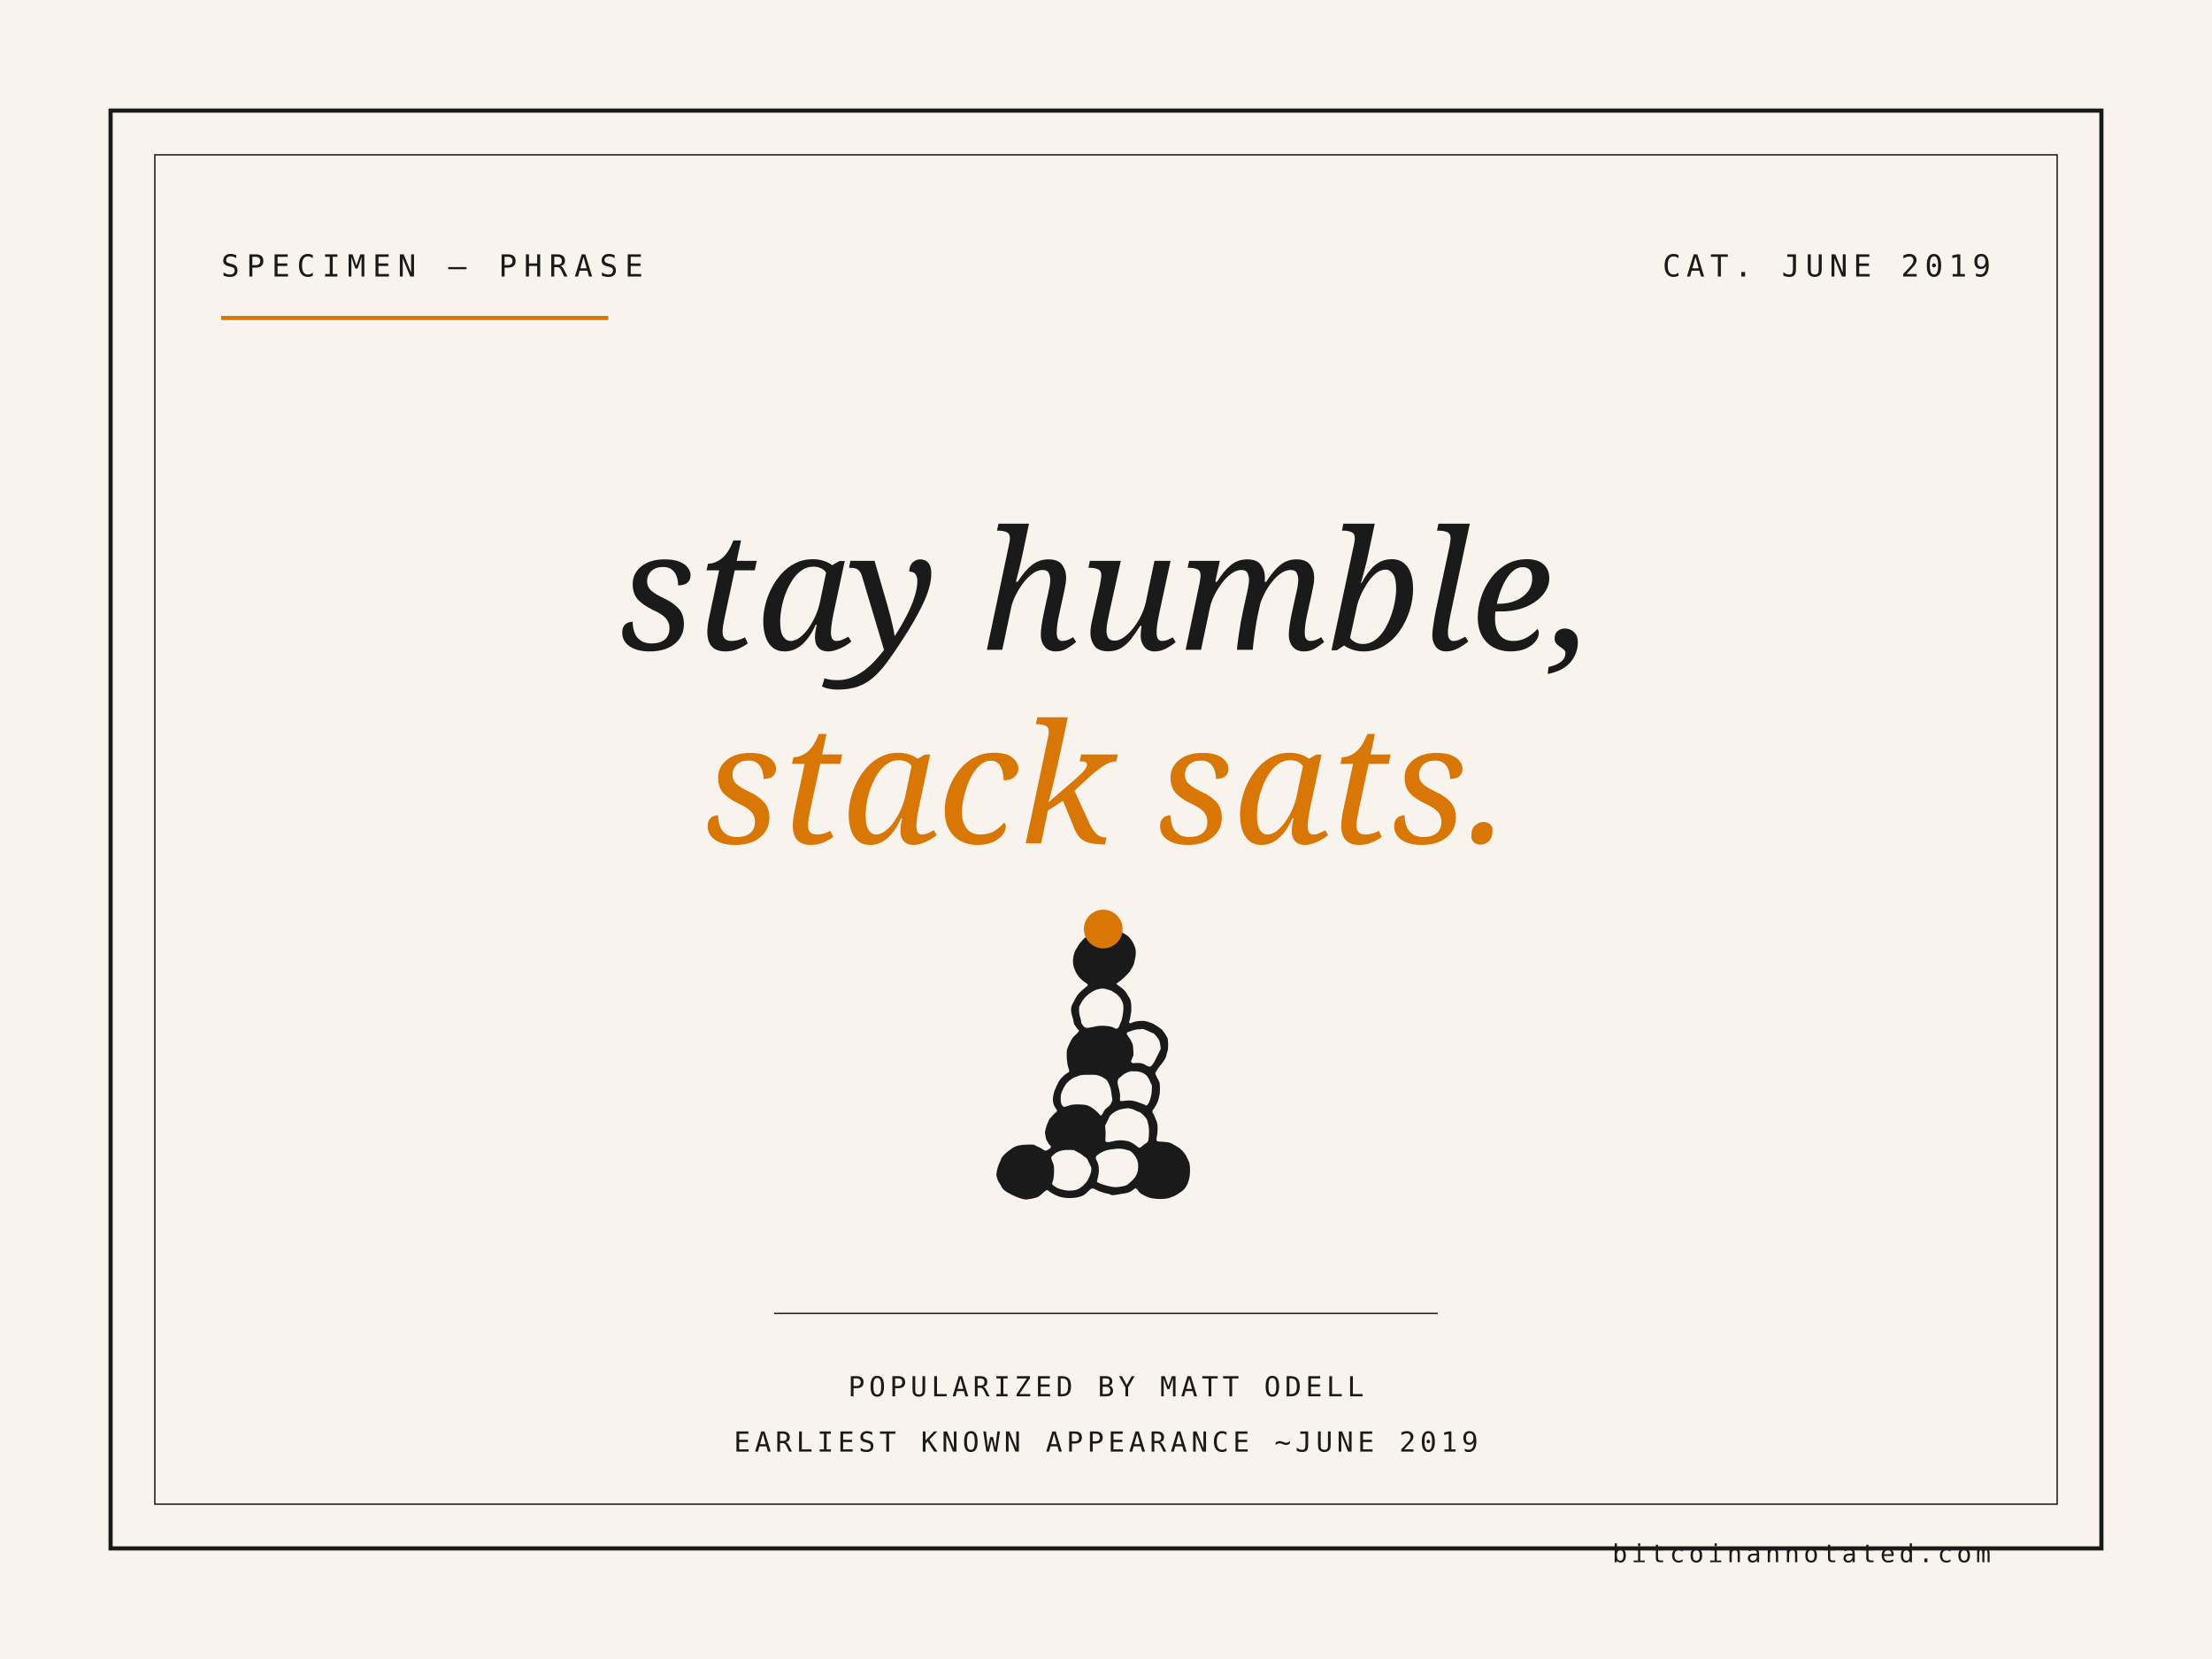
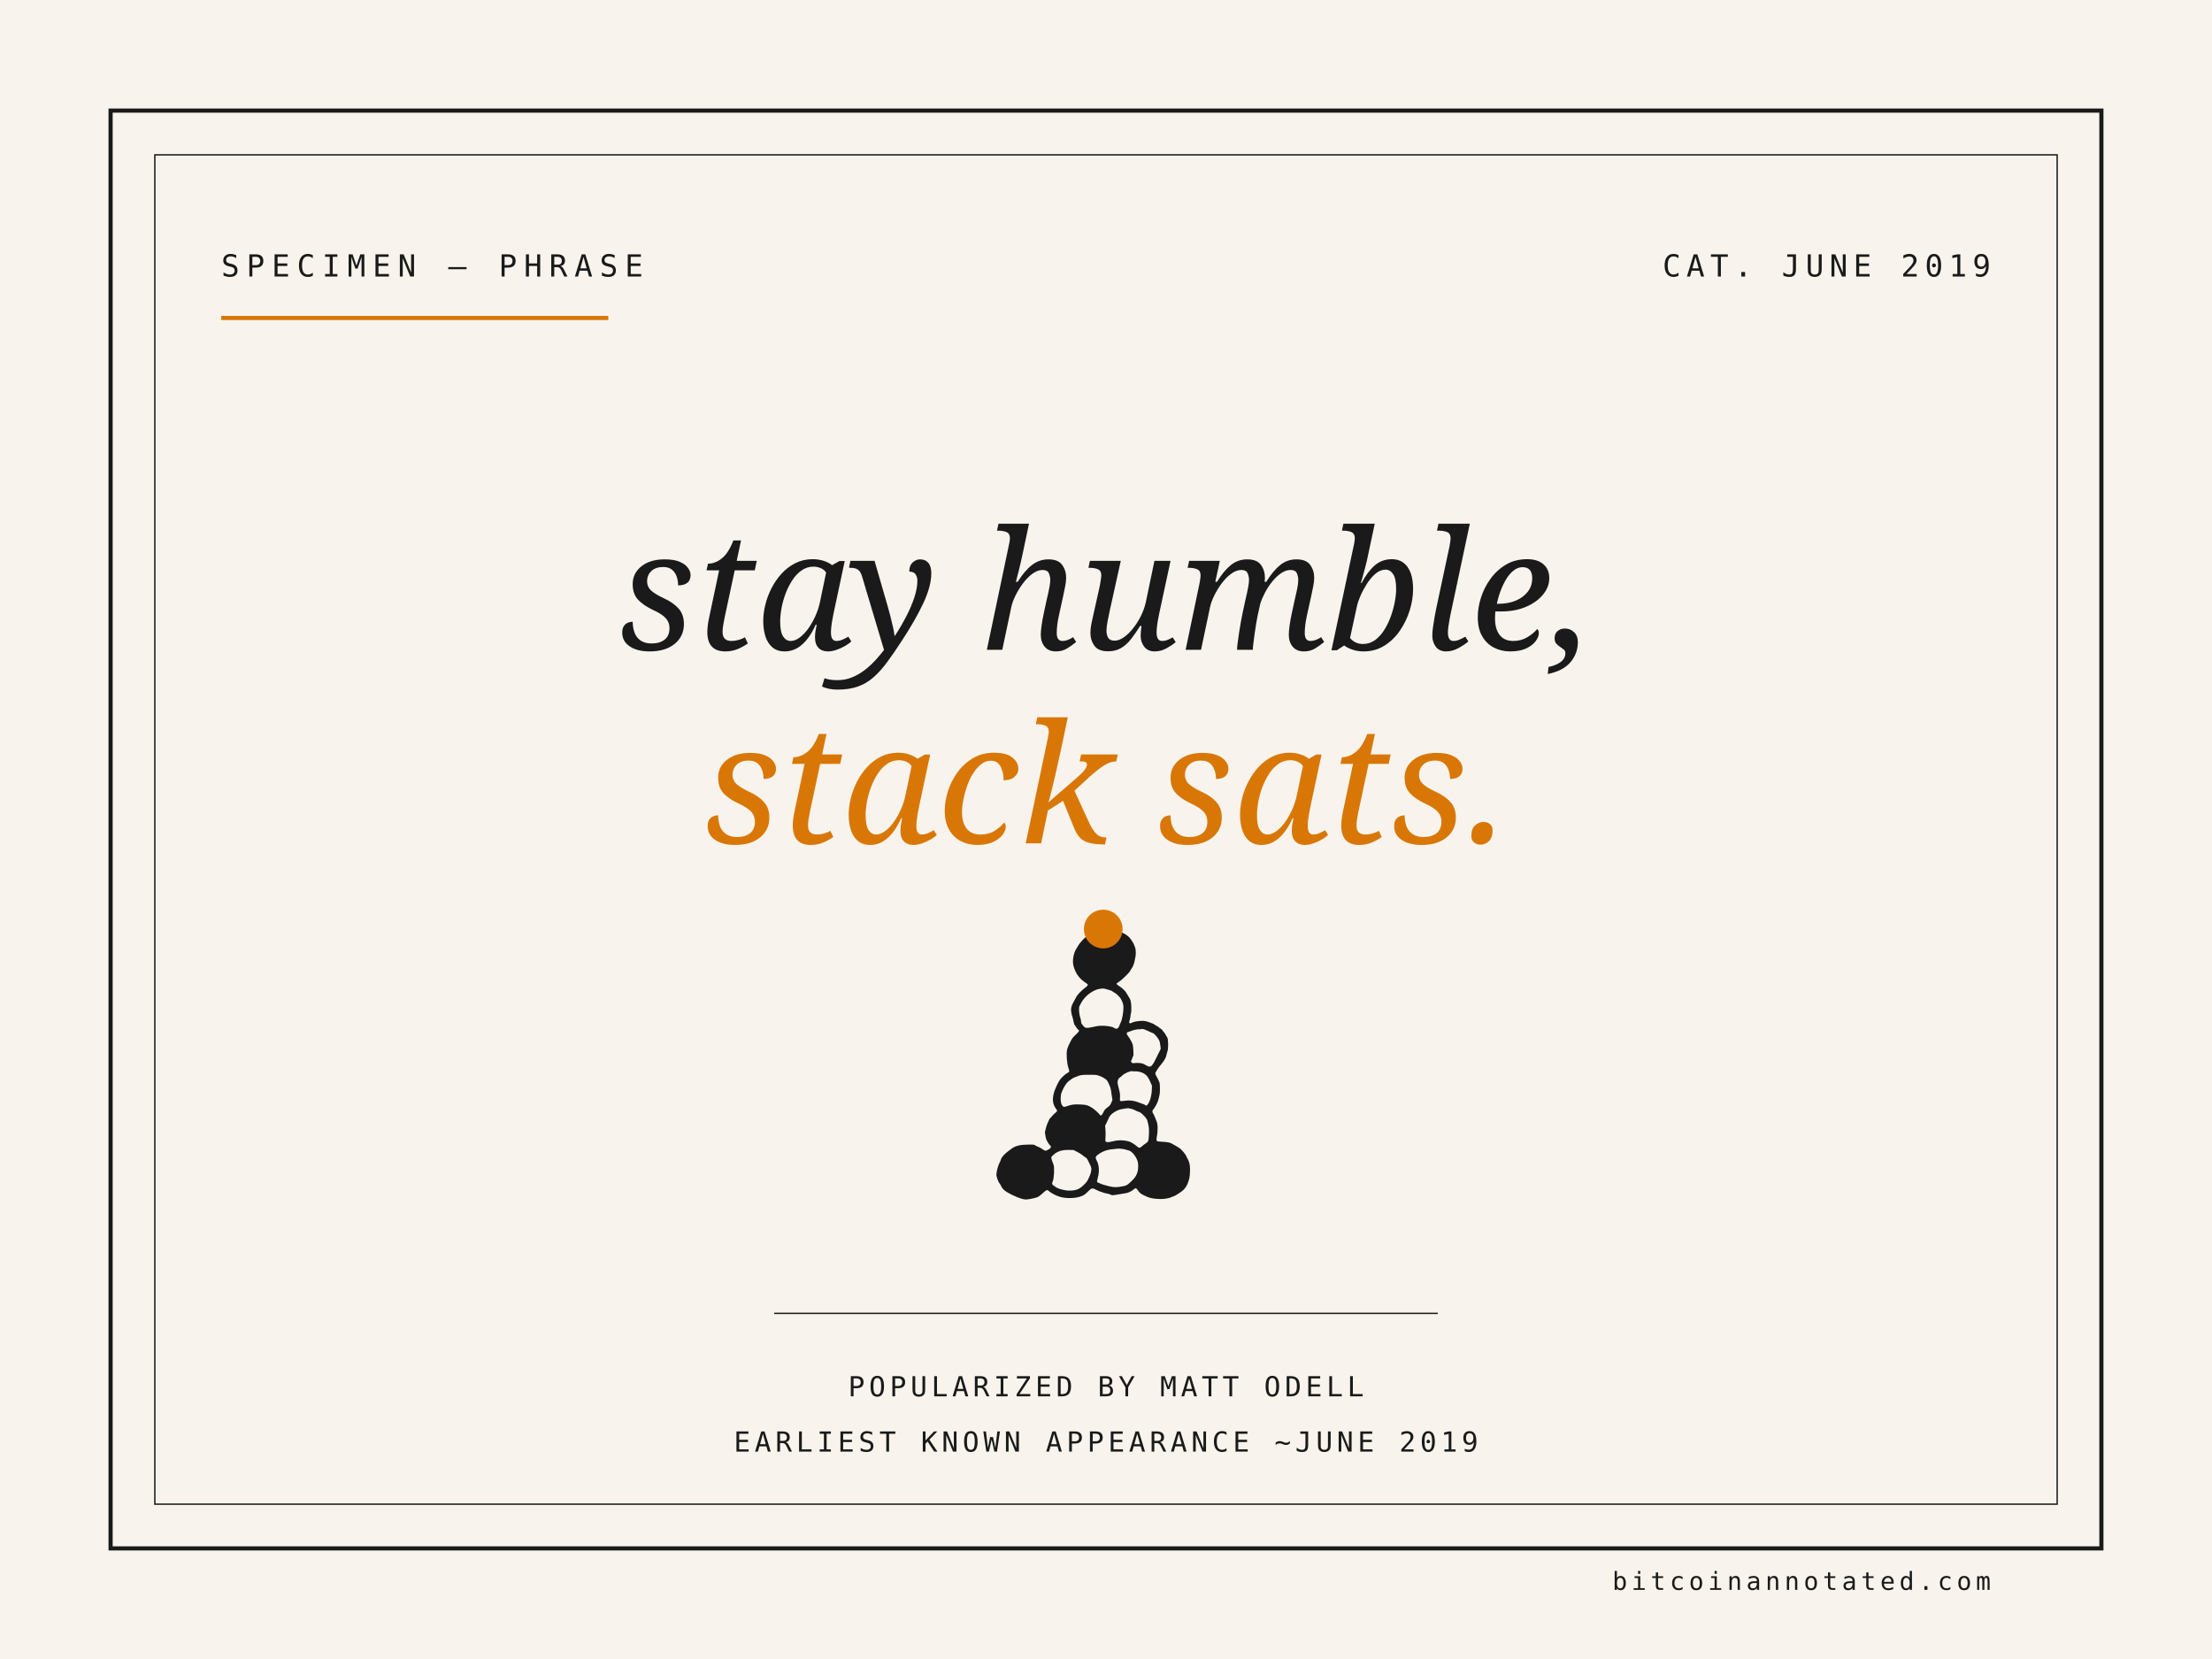
<svg xmlns="http://www.w3.org/2000/svg" viewBox="0 0 800 600" width="800" height="600">
  <rect width="800" height="600" fill="#f8f4ed" />
  <rect x="40" y="40" width="720" height="520" fill="none" stroke="#1a1a1a" stroke-width="1.5" />
  <rect x="56" y="56" width="688" height="488" fill="none" stroke="#1a1a1a" stroke-width="0.5" />
  <text x="80" y="100" font-family="JetBrains Mono, monospace" font-size="11" fill="#1a1a1a" letter-spacing="2.5">SPECIMEN — PHRASE</text>
  <line x1="80" y1="115" x2="220" y2="115" stroke="#d97706" stroke-width="1.5" />
  <text x="720" y="100" font-family="JetBrains Mono, monospace" font-size="11" fill="#1a1a1a" letter-spacing="2" text-anchor="end">CAT. JUNE 2019</text>
  <text x="400" y="235" font-family="EB Garamond, Garamond, serif" font-style="italic" font-size="60" fill="#1a1a1a" text-anchor="middle">stay humble,</text>
  <text x="400" y="305" font-family="EB Garamond, Garamond, serif" font-style="italic" font-size="60" fill="#d97706" text-anchor="middle">stack sats.</text>
  <g transform="translate(359,330) scale(0.123)">
    <g transform="translate(0,895) scale(0.1,-0.1)" fill="#1a1a1a">
      <path d="M3241 8449 c-90 -11 -139 -28 -251 -89 -47 -25 -106 -54 -131 -63 -44 -17 -143 -84 -182 -124 -68 -69 -138 -155 -157 -193 -13 -25 -33 -58 -45 -75 -95 -131 -140 -378 -96 -533 65 -229 177 -378 379 -506 54 -34 53 -55 0 -98 -178 -140 -263 -229 -310 -323 -13 -27 -48 -92 -77 -144 -81 -143 -85 -230 -21 -436 11 -33 24 -89 29 -123 6 -35 18 -76 28 -92 63 -98 94 -140 112 -150 41 -21 25 -51 -77 -146 -93 -87 -100 -97 -168 -230 -45 -88 -76 -163 -85 -204 -27 -132 -7 -404 40 -544 35 -102 33 -115 -32 -147 -60 -31 -171 -132 -221 -203 -24 -34 -66 -111 -93 -171 -65 -144 -68 -154 -94 -265 -38 -164 -12 -299 79 -419 41 -53 36 -67 -39 -127 -27 -21 -62 -56 -76 -77 -15 -21 -39 -47 -54 -58 -15 -11 -33 -36 -39 -57 -7 -20 -23 -56 -36 -79 -35 -60 -96 -288 -85 -316 5 -12 12 -51 16 -87 4 -36 17 -86 30 -112 34 -69 93 -158 105 -158 5 0 14 -9 20 -20 15 -28 -11 -74 -52 -90 -18 -8 -46 -22 -61 -33 -35 -24 -66 -14 -149 44 -32 22 -79 47 -105 56 -27 9 -66 28 -87 42 -38 25 -45 26 -185 26 -252 0 -401 -35 -515 -121 -25 -18 -67 -50 -93 -70 -108 -81 -199 -179 -213 -231 -7 -26 -23 -66 -35 -88 -52 -93 -105 -285 -105 -382 0 -54 61 -217 94 -252 13 -14 34 -48 46 -76 41 -97 131 -168 339 -268 167 -80 311 -127 387 -127 62 0 245 34 321 61 53 18 87 43 219 162 42 37 71 57 80 53 9 -3 20 -6 25 -6 5 0 27 -16 49 -36 49 -44 191 -118 290 -150 169 -55 429 -56 600 -4 114 35 148 57 257 167 96 98 113 99 262 22 41 -22 83 -39 93 -39 10 0 36 -9 56 -19 21 -11 77 -26 125 -34 48 -8 102 -25 121 -36 38 -24 28 -25 316 24 47 8 112 19 146 24 61 9 167 65 225 119 39 35 68 26 106 -32 53 -81 84 -107 188 -157 150 -72 203 -86 367 -100 177 -15 326 2 440 52 36 16 70 29 74 29 17 0 174 99 236 148 99 79 163 189 204 347 39 151 38 396 -1 505 -14 41 -35 86 -44 100 -10 14 -22 36 -26 50 -23 76 -165 242 -241 280 -16 8 -49 28 -74 45 -25 16 -79 47 -120 68 -77 39 -108 44 -365 61 -16 2 -38 3 -47 4 -38 4 -49 43 -34 118 39 189 36 397 -8 482 -7 15 -26 61 -40 102 -15 41 -39 92 -53 113 -34 49 -34 91 0 122 14 14 52 73 83 132 56 103 63 127 105 318 11 55 11 280 -1 332 -6 24 -35 87 -64 141 -73 132 -76 143 -39 195 17 23 38 58 48 77 10 19 52 75 94 125 92 108 149 207 161 278 5 28 18 79 30 111 32 88 27 370 -7 413 -12 15 -32 48 -43 72 -11 24 -38 63 -60 87 -22 24 -40 48 -40 54 0 5 -19 22 -42 37 -24 15 -61 42 -82 60 -22 18 -45 33 -52 33 -8 0 -28 13 -46 29 -21 18 -77 44 -158 71 -113 38 -134 42 -220 42 -111 -1 -231 -22 -289 -51 -48 -25 -64 -26 -82 -5 -11 13 -10 26 9 77 12 34 22 79 22 99 0 20 7 65 16 100 13 50 15 91 11 198 -6 150 -22 214 -67 275 -16 22 -43 68 -61 101 -38 76 -118 156 -224 226 -44 29 -81 60 -83 70 -2 11 16 26 57 49 80 42 351 307 351 342 0 6 11 24 24 41 50 66 85 151 101 242 9 50 20 106 25 125 15 52 11 208 -6 254 -9 22 -23 61 -32 87 -8 26 -45 92 -81 145 -72 106 -131 153 -288 228 -161 76 -233 95 -361 94 -64 -1 -151 -5 -191 -10z m109 -1756 c131 -37 156 -47 180 -68 14 -13 41 -30 60 -38 47 -20 161 -135 187 -188 55 -111 67 -153 69 -239 3 -138 -41 -380 -81 -445 -7 -11 -20 -44 -30 -73 -36 -111 -90 -138 -168 -83 -71 50 -364 77 -503 47 -317 -68 -336 -68 -402 12 -53 63 -62 83 -62 134 0 24 -12 75 -26 113 -33 92 -46 286 -21 331 8 16 32 60 52 98 104 198 344 379 542 410 94 14 117 13 203 -11z m1189 -1214 c47 -20 104 -47 126 -58 21 -12 45 -21 53 -21 25 0 133 -124 168 -192 27 -54 36 -88 45 -167 l12 -99 -42 -89 c-51 -105 -64 -131 -79 -158 -6 -11 -20 -40 -32 -65 -54 -117 -110 -196 -152 -212 -26 -11 -97 14 -155 54 -72 49 -200 66 -352 46 -16 -2 -30 5 -44 24 l-20 27 38 94 37 94 -5 129 c-3 71 -10 150 -17 175 -11 47 -90 192 -132 244 -58 70 -58 118 -1 130 15 3 47 15 70 25 62 28 212 61 247 55 17 -4 42 -2 56 4 35 14 80 4 179 -40z m-339 -1201 c68 3 169 -21 235 -56 89 -48 134 -103 195 -241 l54 -123 -3 -117 c-3 -159 -53 -344 -115 -428 -32 -44 -55 -53 -76 -29 -6 8 -35 22 -63 31 -29 9 -84 30 -123 45 -145 59 -275 75 -426 52 -139 -20 -142 -19 -133 92 6 81 0 130 -28 241 -49 194 -52 212 -33 271 13 43 25 60 54 78 20 13 48 36 62 51 65 70 241 149 305 137 22 -4 65 -6 95 -4z m-1071 -129 c80 -27 168 -76 219 -123 42 -38 123 -222 132 -301 5 -38 16 -119 25 -179 l18 -108 -27 -66 c-36 -88 -45 -98 -129 -162 -64 -49 -76 -64 -112 -138 -45 -94 -73 -113 -103 -71 -27 40 -160 161 -215 196 -137 87 -168 97 -342 106 -188 10 -267 1 -402 -46 -105 -36 -111 -35 -156 32 -35 51 -47 183 -28 297 17 102 115 291 189 367 52 53 186 147 210 147 5 0 36 12 67 26 101 44 155 52 370 51 192 0 203 -1 284 -28z m961 -976 c30 -8 84 -30 119 -49 35 -19 71 -34 79 -34 60 0 242 -180 260 -259 5 -20 17 -67 27 -106 24 -88 29 -207 17 -365 -11 -140 -19 -157 -96 -205 -27 -16 -72 -51 -101 -77 -64 -59 -88 -61 -146 -10 -89 77 -194 139 -265 156 -160 37 -303 36 -455 -4 -126 -34 -201 -31 -213 8 -3 9 -2 62 3 117 5 60 4 146 -2 217 l-10 118 51 102 c28 57 57 120 66 141 42 103 233 226 386 247 41 6 95 15 120 19 51 9 82 5 160 -16z m-185 -1194 c33 -10 80 -24 104 -30 60 -15 144 -96 200 -194 54 -95 71 -157 71 -261 0 -186 -52 -306 -188 -436 -137 -129 -146 -135 -253 -157 -174 -36 -263 -37 -397 -6 -152 35 -232 61 -310 98 l-64 30 5 41 c3 23 12 66 21 96 49 165 37 366 -29 484 -53 96 -46 132 43 193 71 49 65 45 152 87 76 35 207 65 299 67 25 1 57 5 71 9 39 14 209 1 275 -21z m-1419 -69 c60 -30 129 -73 155 -96 26 -23 65 -52 88 -65 29 -16 47 -36 62 -68 11 -25 25 -53 30 -61 27 -43 80 -167 81 -189 3 -88 -15 -160 -69 -276 -51 -109 -64 -128 -142 -206 -135 -135 -229 -175 -426 -178 -142 -3 -345 53 -429 117 -19 15 -47 35 -61 45 -30 21 -33 63 -8 110 39 74 55 408 24 492 -11 28 -31 83 -47 123 -33 89 -28 105 56 176 117 98 243 136 442 133 l136 -2 108 -55z" />
    </g>
  </g>
  <circle cx="399" cy="336" r="7" fill="#d97706" />
  <line x1="280" y1="475" x2="520" y2="475" stroke="#1a1a1a" stroke-width="0.5" />
  <text x="400" y="505" font-family="JetBrains Mono, monospace" font-size="10" fill="#1a1a1a" letter-spacing="1.5" text-anchor="middle">POPULARIZED BY MATT ODELL</text>
  <text x="400" y="525" font-family="JetBrains Mono, monospace" font-size="10" fill="#1a1a1a" letter-spacing="1.5" text-anchor="middle">EARLIEST KNOWN APPEARANCE ~JUNE 2019</text>
-   <text x="720" y="565" font-family="JetBrains Mono, monospace" font-size="9" fill="#1a1a1a" letter-spacing="1.5" text-anchor="end">bitcoinannotated.com</text>
+   <text x="720" y="575" font-family="JetBrains Mono, monospace" font-size="9" fill="#1a1a1a" letter-spacing="1.5" text-anchor="end">bitcoinannotated.com</text>
</svg>
